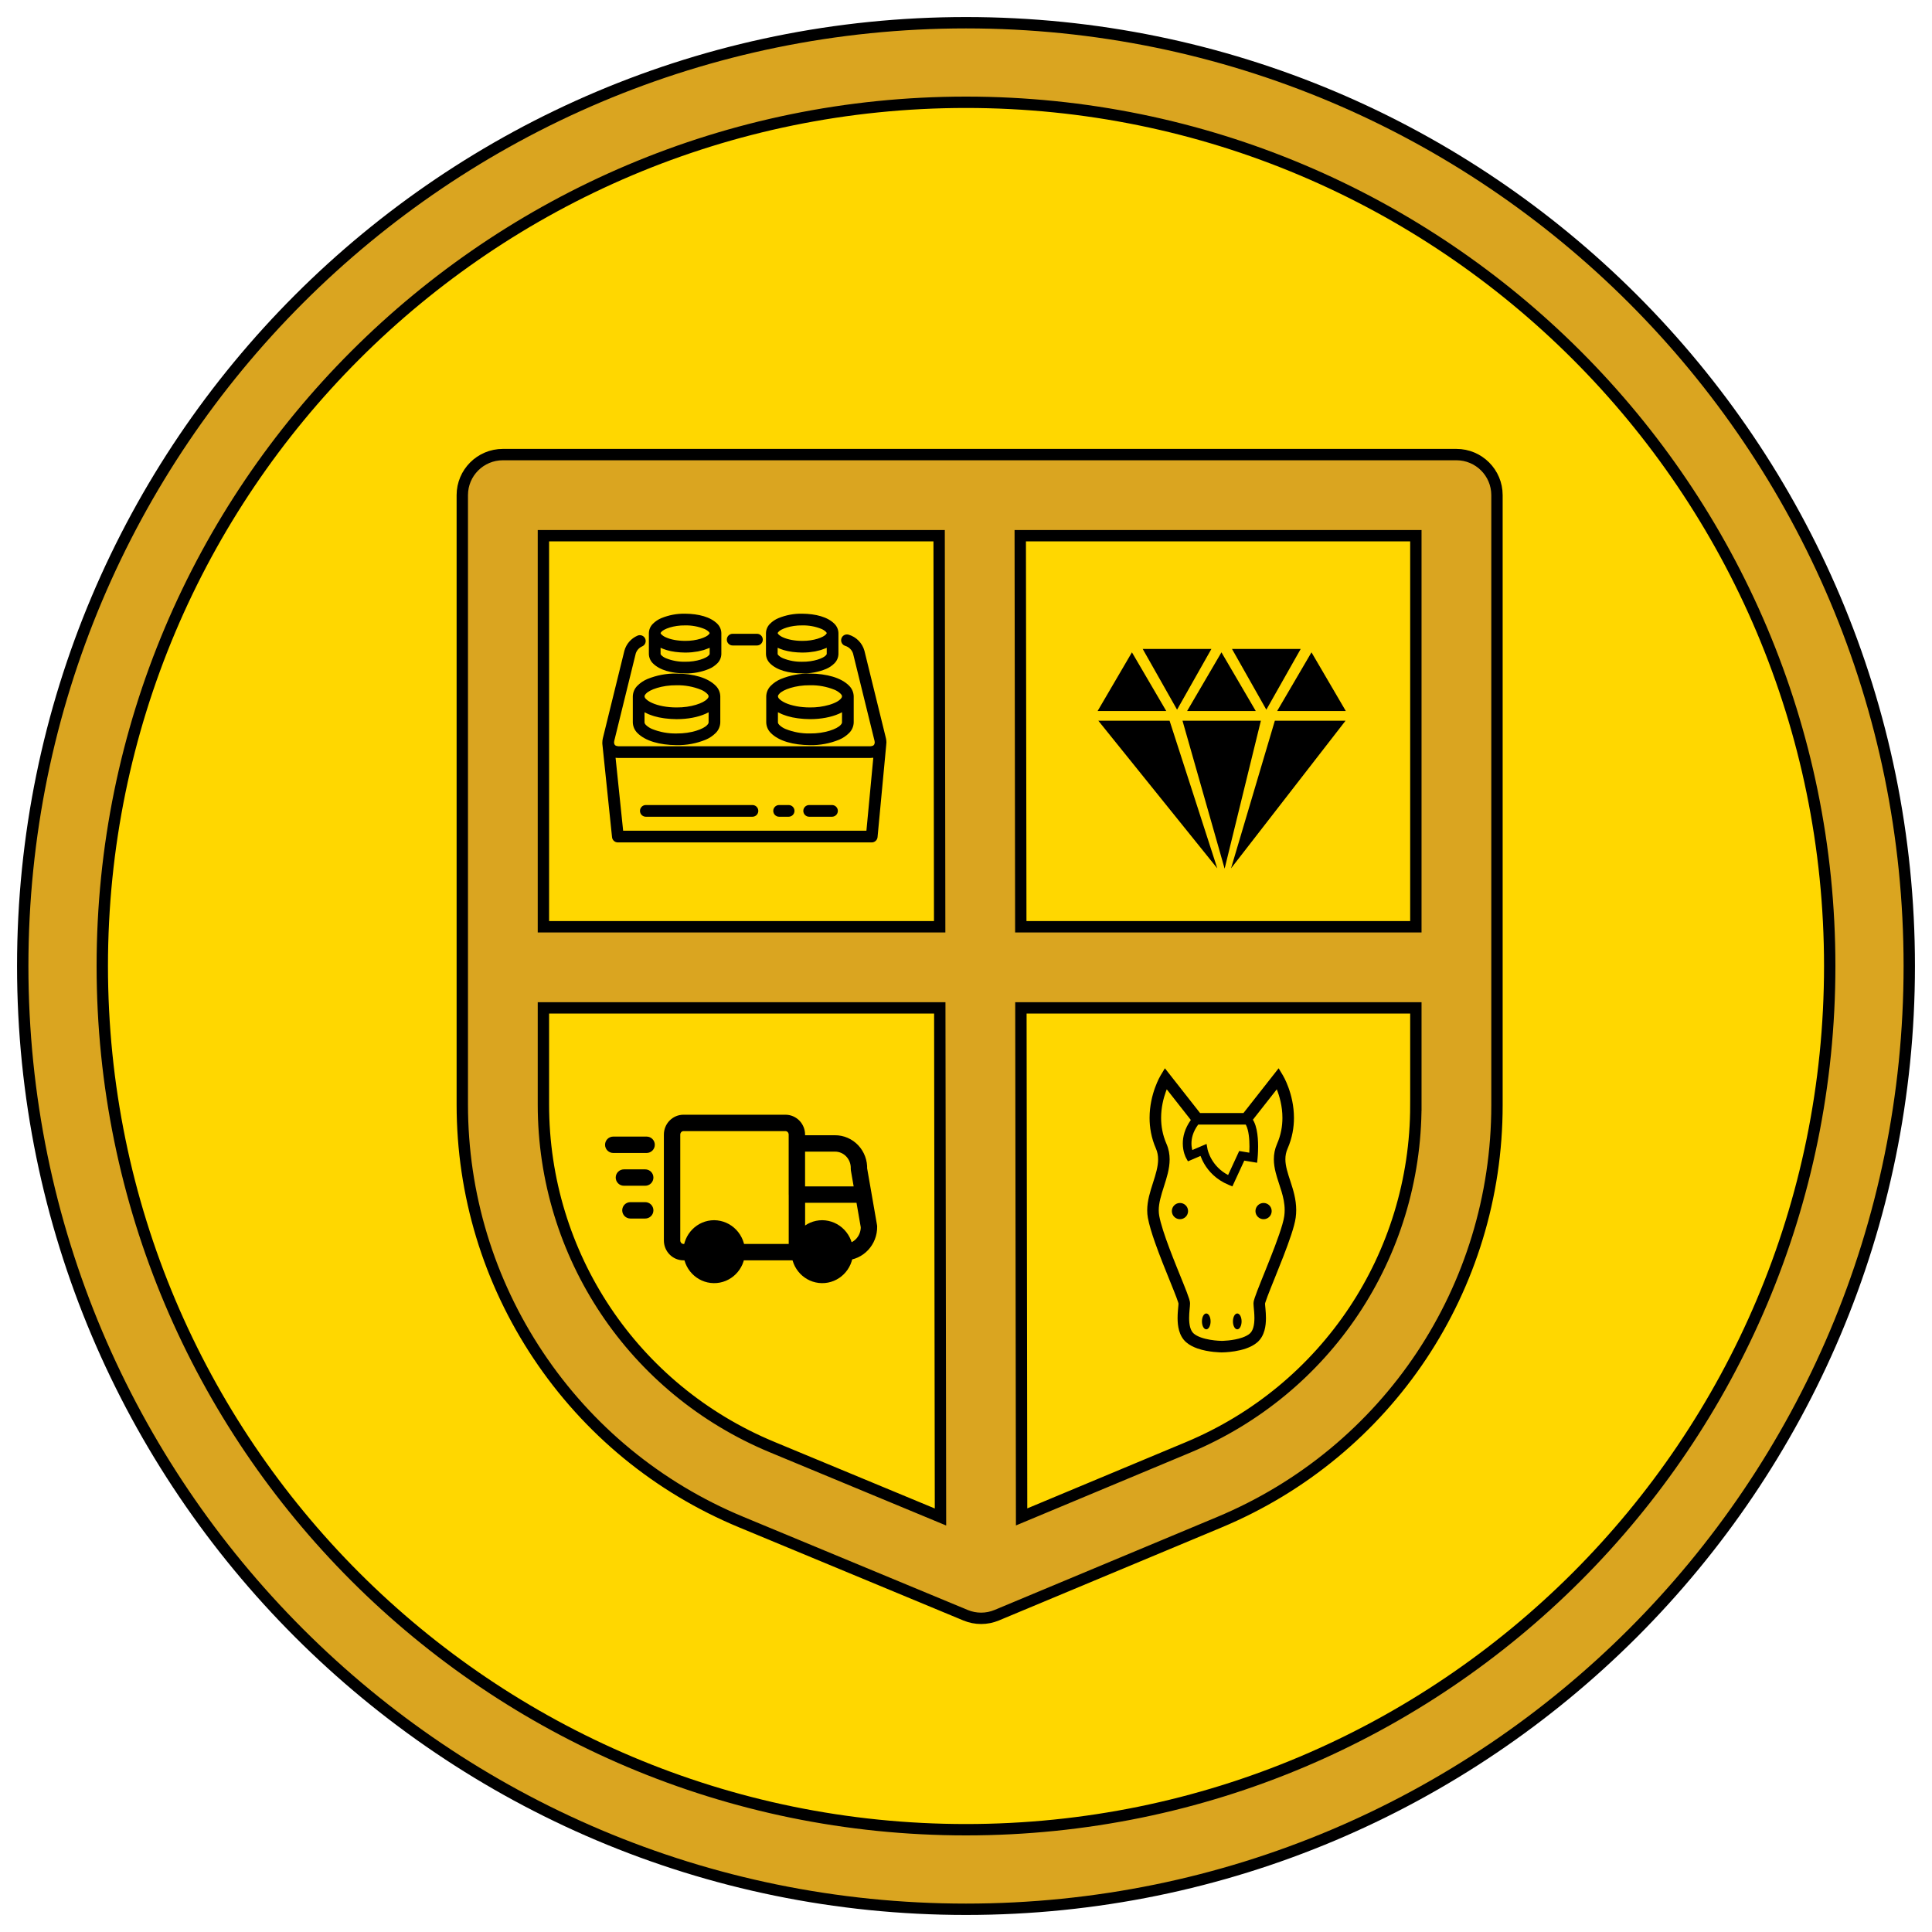
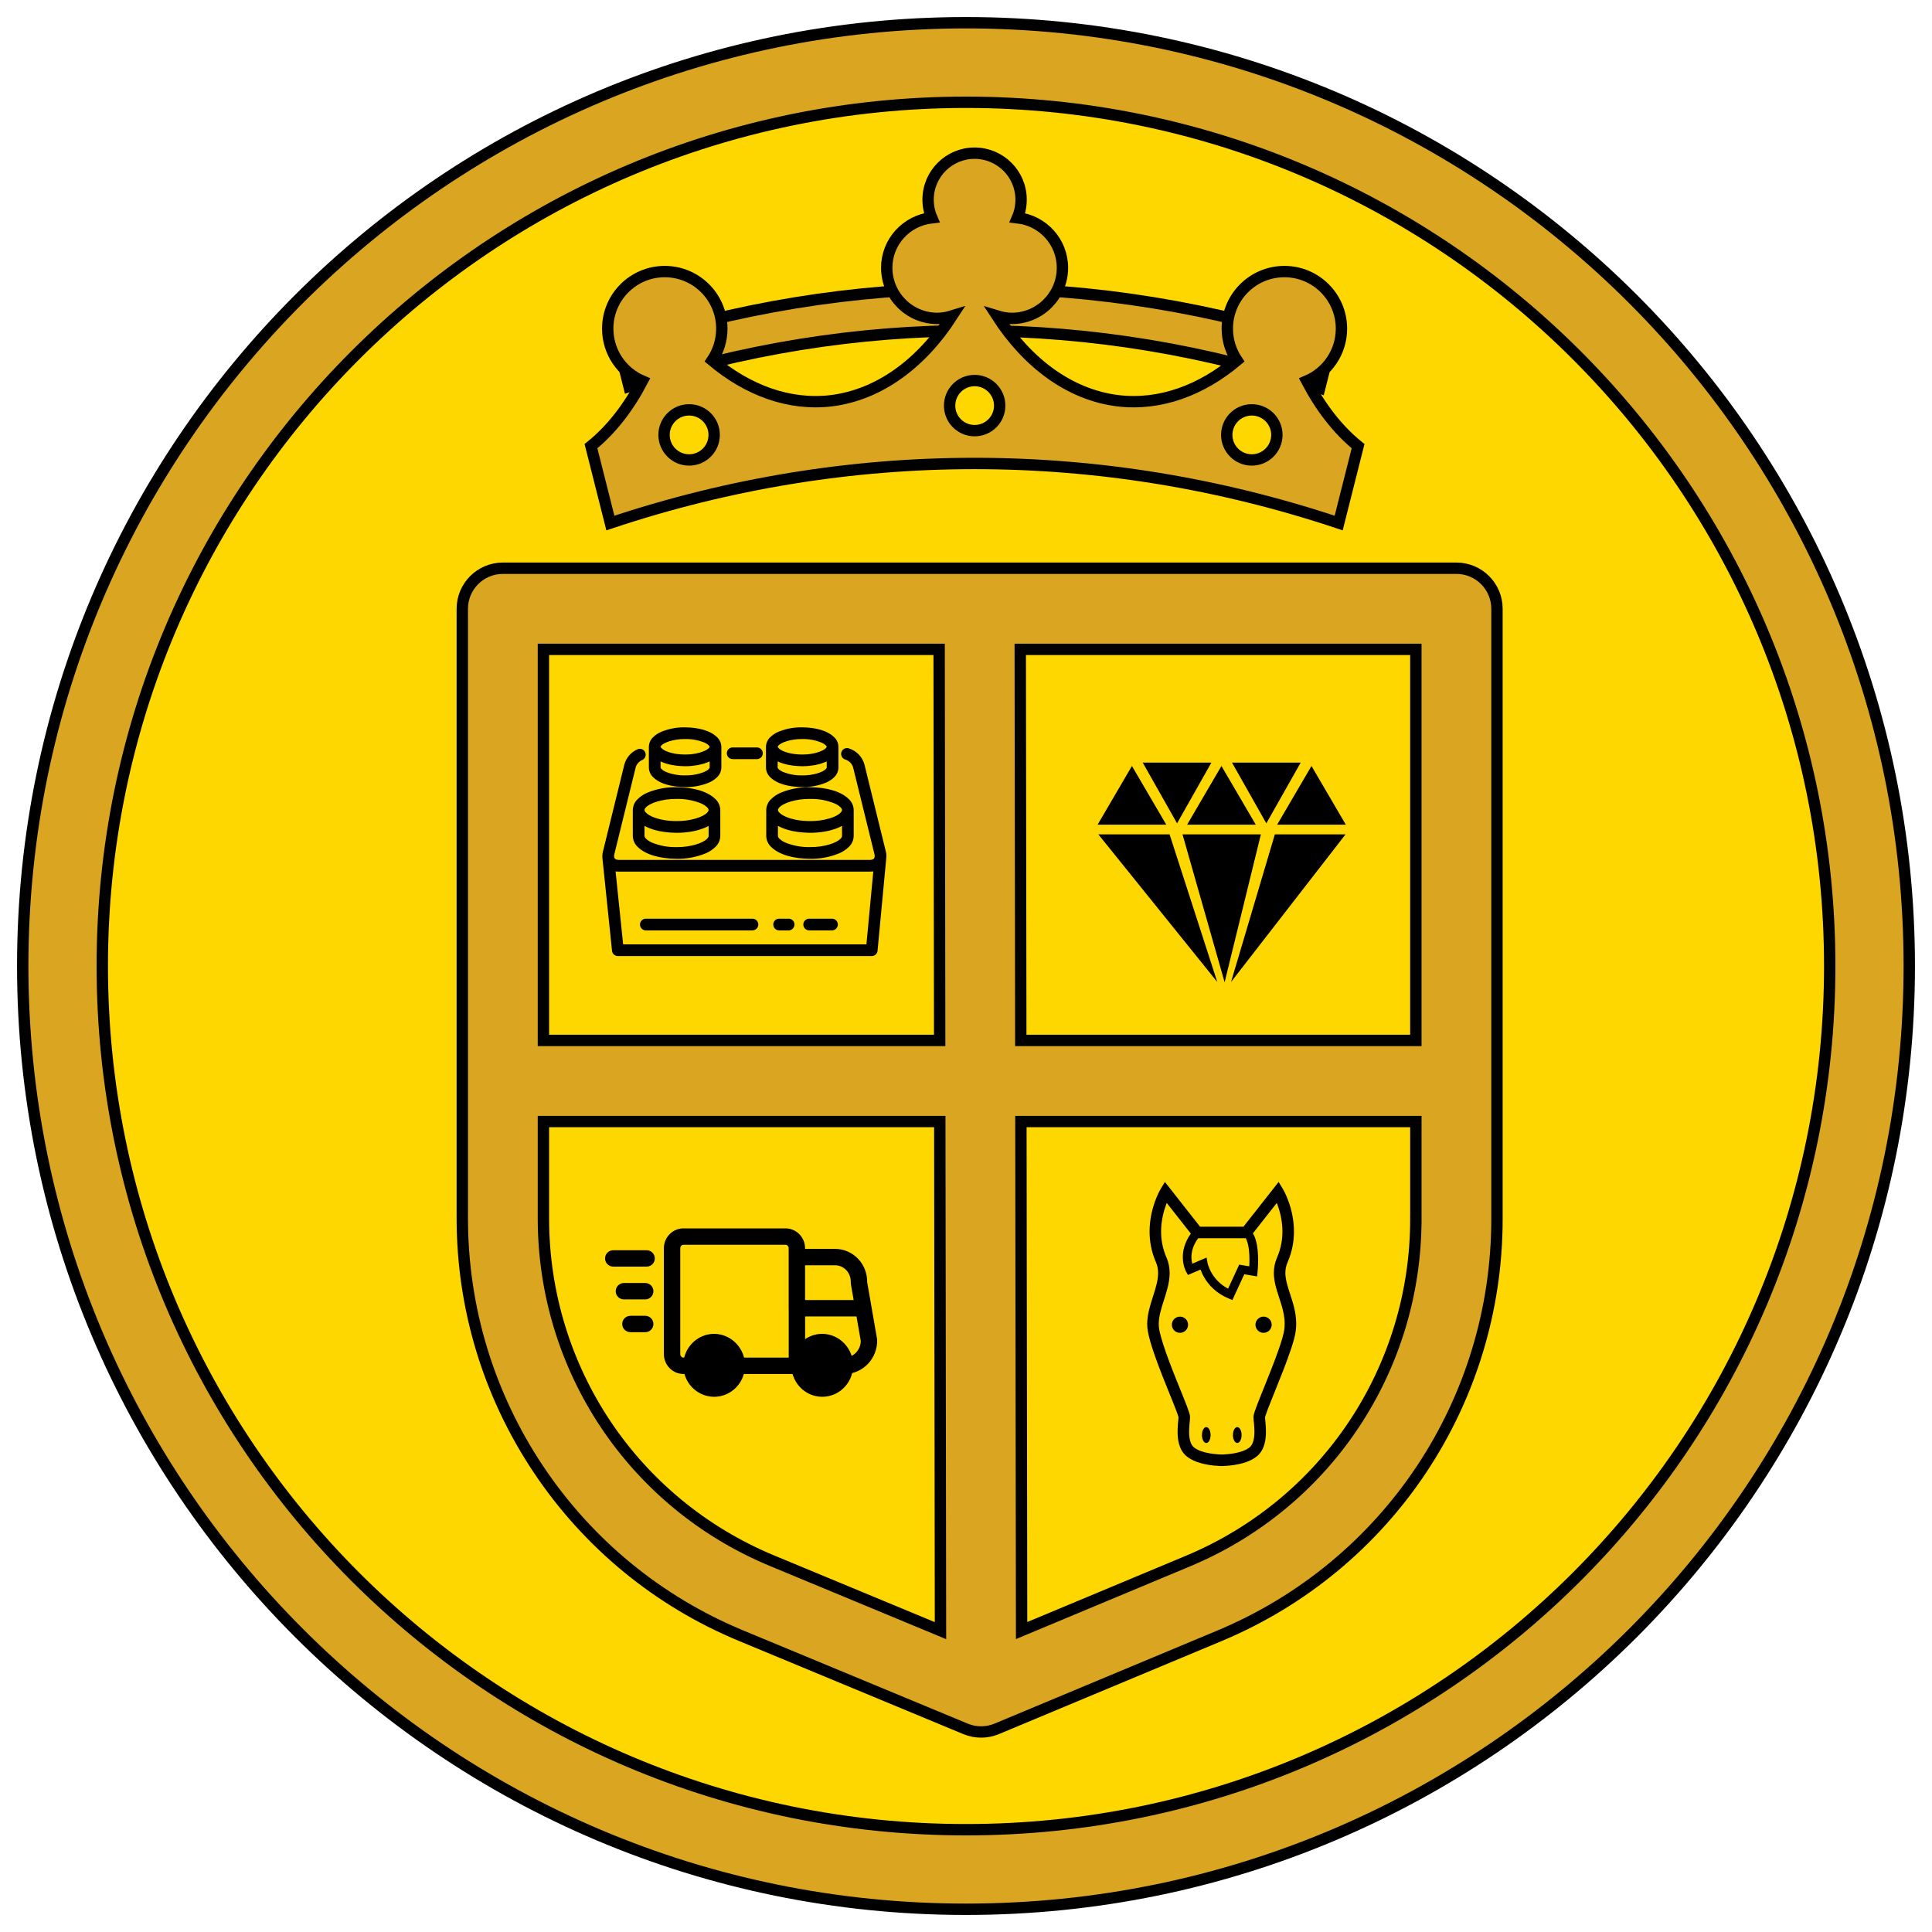
<svg xmlns="http://www.w3.org/2000/svg" width="850" height="850" viewBox="0 0 850 850">
  <circle cx="425" cy="425" r="415" stroke="black" stroke-width="5" fill="#DAA520" />
  <circle cx="425" cy="425" r="380" stroke="black" stroke-width="5" fill="#FFD700" />
-   <g transform="translate(175, 200)">
+   <g transform="translate(175, 250)">
    <g>
      <g>
        <path d="M465.764,0H46.236c-9.855,0-17.845,7.99-17.845,17.845v268.146c0,39.426,11.572,77.598,33.462,110.389    c21.892,32.79,52.71,58.113,89.123,73.228l98.836,41.028c2.19,0.909,4.517,1.363,6.841,1.363c2.339,0,4.678-0.46,6.877-1.379    l97.897-40.893c74.221-31.003,122.18-103.011,122.18-183.448V17.845C483.609,7.99,475.619,0,465.764,0z M64.08,35.689h174.1    l0.236,172.055H64.08V35.689z M164.66,436.646c-61.1-25.364-100.58-84.5-100.58-150.655v-42.558h174.386l0.307,223.98    L164.66,436.646z M273.869,35.689h174.05v172.055H274.106L273.869,35.689z M447.919,286.28    c0,65.997-39.349,125.079-100.246,150.517l-73.21,30.582l-0.307-223.946h173.764V286.28z" stroke="black" stroke-width="5" fill="#DAA520" />
      </g>
    </g>
    <g transform="translate(90,70) scale(1.286591)">
      <path id="Path_28" data-name="Path 28" d="M736.185,530.844h8.3a2,2,0,0,0,0-4h-8.3a2,2,0,0,0,0,4Zm52.4,31.693-7.346-29.879a7.961,7.961,0,0,0-5.392-5.508,2,2,0,0,0-1.155,3.831,4.027,4.027,0,0,1,2.662,2.634l7.348,29.876a2.168,2.168,0,0,1,.066.515,2.242,2.242,0,0,1-.1.51,1.063,1.063,0,0,1-.317.466.446.446,0,0,1-.056.041.744.744,0,0,1-.1.065,2.376,2.376,0,0,1-.9.216h-.012v0h-86.17c-.074-.005-.136-.016-.2-.024a2.687,2.687,0,0,1-.5-.1c-.016-.005-.025-.012-.041-.017a1.38,1.38,0,0,1-.2-.086.867.867,0,0,1-.115-.08.817.817,0,0,1-.067-.049.93.93,0,0,1-.121-.138l-.018-.021a1.172,1.172,0,0,1-.091-.173l-.012-.024a1.374,1.374,0,0,1-.053-.164c-.01-.035-.019-.069-.027-.106-.006-.02-.01-.043-.014-.063-.013-.081-.025-.165-.035-.256a2.23,2.23,0,0,1,.068-.513l7.348-29.878a3.972,3.972,0,0,1,2.221-2.468,2,2,0,0,0-1.627-3.655,7.905,7.905,0,0,0-4.477,5.168L691.8,562.535a6.152,6.152,0,0,0-.184,1.469c0,.009,0,.018,0,.027a1.949,1.949,0,0,0,0,.418l3.316,31.948a2,2,0,0,0,1.989,1.792h86.814a2,2,0,0,0,1.992-1.812l2.967-31.54c0-.037,0-.072,0-.108a5.308,5.308,0,0,0,.068-.723A6.144,6.144,0,0,0,788.586,562.537Zm-6.664,31.653H698.73l-2.589-24.948a5.473,5.473,0,0,0,.97.063h86.2c.027,0,.052-.007.078-.007a5.52,5.52,0,0,0,.886-.061Zm-62-53.788a20.445,20.445,0,0,0,8.164-1.535,8.934,8.934,0,0,0,2.863-1.927,4.643,4.643,0,0,0,1.363-3.182v-2.5l0-4.6c0-.013,0-.025,0-.039a4.635,4.635,0,0,0-1.363-3.182c-2.347-2.356-6.351-3.409-11.027-3.465a20.486,20.486,0,0,0-8.166,1.537,8.916,8.916,0,0,0-2.861,1.928,4.629,4.629,0,0,0-1.366,3.182c0,.014,0,.026,0,.039l0,4.859v2.238a4.652,4.652,0,0,0,1.364,3.182C711.238,539.295,715.242,540.348,719.92,540.4Zm-8.393-13.78c0-.016-.011-.126.272-.432.806-.983,4.189-2.27,8.121-2.213a16.63,16.63,0,0,1,6.531,1.185,5.009,5.009,0,0,1,1.59,1.028c.283.306.268.416.271.432v0h-.005c0,.014.005.136-.284.446-.83.982-4.193,2.252-8.1,2.2-.326,0-.651-.007-.969-.021-.062,0-.123-.01-.183-.013-.256-.013-.51-.029-.756-.051-.061-.006-.118-.015-.176-.021-.246-.024-.49-.051-.727-.084-.076-.011-.148-.024-.224-.036-.213-.033-.426-.065-.631-.1-.1-.019-.186-.041-.281-.061-.176-.036-.354-.071-.524-.112-.146-.036-.285-.076-.426-.116-.1-.028-.214-.054-.316-.085-.213-.063-.412-.13-.6-.2-.024-.009-.051-.016-.075-.024-.215-.079-.42-.162-.611-.248a5.15,5.15,0,0,1-1.6-1.023c-.291-.31-.283-.432-.285-.446h0Zm0,5.007c.141.067.291.126.436.188.111.049.221.1.334.146.367.147.746.281,1.14.4.112.035.231.065.346.1.319.091.645.173.979.248.132.029.261.06.4.086.438.089.883.167,1.344.229.08.011.162.019.244.029q.609.077,1.242.125l.406.029c.5.031,1.008.055,1.526.061.777,0,1.535-.037,2.269-.1.342-.031.661-.092.991-.137.38-.05.775-.089,1.14-.158s.674-.162,1.008-.244.656-.142.961-.233c.281-.085.529-.2.8-.292.322-.117.66-.22.961-.353l.031-.015.006,0,.019-.009.207-.1v2.131c0,.014.012.125-.269.433-.809.981-4.189,2.27-8.121,2.212a16.61,16.61,0,0,1-6.531-1.186,5.069,5.069,0,0,1-1.59-1.026c-.283-.31-.268-.419-.272-.433Zm48.434,8.773a20.452,20.452,0,0,0,8.164-1.535,8.934,8.934,0,0,0,2.863-1.927,4.648,4.648,0,0,0,1.364-3.182v-2.5l0-4.6h0c0-.013,0-.025,0-.039a4.631,4.631,0,0,0-1.364-3.182c-2.345-2.356-6.349-3.409-11.027-3.465a20.48,20.48,0,0,0-8.164,1.537,8.906,8.906,0,0,0-2.861,1.928,4.62,4.62,0,0,0-1.366,3.182c0,.014,0,.026,0,.039l0,4.859v2.238a4.635,4.635,0,0,0,1.364,3.182C751.277,539.295,755.283,540.348,759.961,540.4Zm-8.393-13.78c0-.016-.013-.126.27-.432.808-.983,4.189-2.27,8.121-2.213a16.623,16.623,0,0,1,6.531,1.185,5,5,0,0,1,1.592,1.028c.283.306.268.416.27.432v0h-.006c0,.014.006.136-.284.446-.826.978-4.168,2.243-8.058,2.2h-.043c-.092,0-.18-.005-.27-.006-.234,0-.468-.005-.7-.015-.137-.007-.269-.018-.4-.027-.18-.012-.36-.021-.535-.037-.119-.011-.231-.028-.348-.04-.186-.021-.373-.039-.553-.065-.107-.014-.207-.034-.31-.05-.184-.029-.371-.056-.547-.089-.106-.02-.2-.044-.3-.066-.168-.035-.34-.068-.5-.107-.138-.034-.267-.072-.4-.108-.113-.031-.233-.06-.342-.093-.2-.059-.387-.124-.57-.189-.035-.012-.074-.023-.11-.036-.214-.079-.42-.161-.611-.247a5.175,5.175,0,0,1-1.6-1.023c-.287-.31-.281-.432-.281-.446h-.006Zm0,5.006c.135.064.28.121.418.182.119.052.237.107.36.156.363.145.736.278,1.125.4.121.037.244.069.367.1q.468.132.957.242c.135.03.269.062.408.089.436.088.879.166,1.336.228.084.011.172.019.256.03q.6.075,1.228.124l.414.029c.5.031,1,.054,1.516.061h.008c.777,0,1.535-.038,2.269-.1.256-.023.495-.071.745-.1.468-.058.941-.109,1.388-.193.307-.057.586-.143.881-.213.365-.087.742-.161,1.086-.265.266-.08.5-.186.754-.277.338-.12.689-.228,1-.367l.033-.015,0,0,.014-.006.215-.1v2.131c0,.014.011.123-.272.433-.807.981-4.189,2.27-8.119,2.212a16.613,16.613,0,0,1-6.533-1.186,5.094,5.094,0,0,1-1.59-1.026c-.281-.31-.266-.419-.27-.433Zm-49.531,16.614c0,.018,0,.034,0,.052l0,4v4.84a5.275,5.275,0,0,0,1.564,3.629c2.737,2.765,7.653,4.107,13.393,4.165a25.108,25.108,0,0,0,9.977-1.871,10.7,10.7,0,0,0,3.414-2.294,5.3,5.3,0,0,0,1.566-3.629v-4.149l0-4.694c0-.018,0-.034,0-.052a5.3,5.3,0,0,0-1.566-3.629c-2.737-2.767-7.653-4.108-13.391-4.165a25.12,25.12,0,0,0-9.98,1.87,10.689,10.689,0,0,0-3.414,2.295A5.3,5.3,0,0,0,702.037,548.242Zm25.914,8.9c0,.174-.058.433-.471.88-1.2,1.393-5.49,2.969-10.484,2.914a21.258,21.258,0,0,1-8.348-1.523,6.861,6.861,0,0,1-2.14-1.391c-.41-.447-.467-.706-.469-.88v-3.46c.063.034.135.061.2.1q.531.282,1.108.528c.17.072.347.139.521.207q.477.183.979.345c.179.057.355.116.541.17.472.136.959.261,1.463.371.082.017.166.035.25.051.507.1,1.029.192,1.562.268.186.027.375.049.565.072q.647.08,1.316.132c.185.016.369.031.557.043.621.039,1.252.067,1.9.073h0c.072,0,.143,0,.215-.005.4,0,.8-.009,1.2-.027.2-.009.4-.027.6-.041.26-.017.521-.029.775-.052.219-.02.432-.05.647-.074s.459-.047.683-.078.442-.071.662-.108.418-.063.621-.1c.225-.042.442-.094.661-.142.189-.041.382-.078.568-.122.23-.056.451-.121.676-.183.164-.045.334-.086.494-.135.232-.07.453-.149.678-.226.142-.049.291-.092.431-.144.242-.089.471-.187.7-.283.106-.044.219-.084.323-.13l.011-.005.036-.015c.337-.152.664-.312.978-.482ZM706.51,547.36c1.2-1.391,5.49-2.967,10.486-2.913a21.209,21.209,0,0,1,8.346,1.524,6.806,6.806,0,0,1,2.138,1.389c.413.447.469.708.471.882v.012h0a1.02,1.02,0,0,1-.236.584l-.008.009a3.142,3.142,0,0,1-.246.294c-1.225,1.391-5.5,2.947-10.463,2.892-.416,0-.828-.009-1.232-.026l-.153-.011c-.351-.017-.7-.04-1.041-.071-.074-.007-.142-.018-.215-.025-.316-.032-.628-.065-.933-.108-.07-.01-.135-.022-.2-.033-.3-.045-.6-.091-.891-.146-.066-.012-.127-.028-.193-.041-.283-.056-.567-.115-.836-.18-.076-.019-.147-.04-.221-.06-.252-.063-.5-.129-.74-.2-.088-.026-.166-.057-.254-.084-.211-.067-.426-.135-.623-.208-.121-.045-.231-.093-.346-.14-.15-.06-.306-.119-.447-.181s-.238-.117-.358-.174-.236-.112-.341-.168c-.149-.081-.28-.163-.412-.245-.057-.035-.123-.071-.178-.106a4.888,4.888,0,0,1-.848-.685,1.384,1.384,0,0,1-.49-.887h0l0-.012C706.041,548.068,706.1,547.809,706.51,547.36Zm69.5-2.747c-2.737-2.767-7.654-4.108-13.393-4.165a25.1,25.1,0,0,0-9.976,1.87,10.644,10.644,0,0,0-3.414,2.295,5.3,5.3,0,0,0-1.565,3.629c0,.03,0,.057,0,.086l0,3.346v5.463a5.274,5.274,0,0,0,1.567,3.629c2.734,2.765,7.652,4.107,13.388,4.165a25.114,25.114,0,0,0,9.981-1.871,10.7,10.7,0,0,0,3.412-2.294,5.284,5.284,0,0,0,1.564-3.629v-6.393l0-2.45c0-.018,0-.034,0-.052A5.292,5.292,0,0,0,776.006,544.613Zm-2.436,12.524c0,.174-.058.433-.468.88-1.2,1.393-5.493,2.969-10.489,2.914a21.237,21.237,0,0,1-8.344-1.523,6.79,6.79,0,0,1-2.14-1.391c-.412-.447-.469-.706-.471-.88v-3.46c.037.02.08.036.117.056.383.207.789.4,1.209.578.155.064.313.124.469.185.34.131.688.254,1.047.369.16.051.32.1.484.152.508.147,1.028.283,1.569.4l.078.016c.537.112,1.094.2,1.66.284.178.025.359.046.539.068q.658.081,1.336.135c.184.015.365.03.551.042.621.039,1.252.067,1.9.073q.716,0,1.412-.032c.149-.007.293-.02.44-.029.314-.02.629-.036.937-.064.164-.015.323-.038.485-.055.283-.031.568-.059.845-.1.178-.025.35-.058.528-.086.252-.04.508-.077.756-.123.181-.034.355-.077.533-.114.232-.05.469-.1.7-.151.182-.045.357-.1.535-.145.213-.058.43-.112.637-.174.174-.052.338-.112.506-.168.2-.067.408-.131.6-.2.162-.06.315-.127.471-.19.184-.073.373-.143.551-.221l.019-.01.024-.01q.507-.228.978-.481Zm0-8.883h0a.814.814,0,0,1-.088.341l0,0a1.659,1.659,0,0,1-.144.239c-.008.011-.022.024-.029.035a2.71,2.71,0,0,1-.225.27,4.4,4.4,0,0,1-.992.787l-.041.022c-.129.078-.268.156-.414.234l-.119.058c-.127.065-.256.13-.395.194l-.156.066c-.135.06-.27.119-.414.176l-.176.066c-.146.056-.291.112-.447.166-.051.018-.106.034-.157.052-.167.056-.337.112-.513.166-.035.011-.072.02-.108.03a22.56,22.56,0,0,1-6.535.875c-.416,0-.826-.009-1.232-.026l-.11-.008c-.367-.018-.73-.042-1.086-.074l-.039-.005a21.815,21.815,0,0,1-4.2-.79l-.008,0c-.3-.091-.591-.187-.869-.289-.06-.023-.113-.048-.174-.071-.213-.081-.421-.163-.617-.251-.1-.046-.193-.095-.291-.142-.137-.065-.277-.13-.4-.2-.164-.09-.313-.181-.457-.272-.041-.026-.09-.051-.129-.077a4.846,4.846,0,0,1-.85-.687,1.381,1.381,0,0,1-.492-.887h0l0-.012c0-.174.059-.433.473-.882,1.2-1.391,5.488-2.967,10.482-2.913a21.213,21.213,0,0,1,8.348,1.524,6.824,6.824,0,0,1,2.139,1.389c.412.447.468.708.47.882Zm-30.623,37.151H706.49a2,2,0,1,0,0,4h36.457a2,2,0,0,0,0-4Zm27.2,0h-7.81a2,2,0,1,0,0,4h7.81a2,2,0,0,0,0-4Zm-14.83,0h-3.256a2,2,0,0,0,0,4h3.256a2,2,0,0,0,0-4Z" transform="translate(-691.613 -519.975)" fill="black" />
    </g>
    <g transform="translate(300,70) scale(3.90625)">
      <path d="M2.103 12.052l13.398 16.629-5.373-16.629h-8.025zM11.584 12.052l4.745 16.663 4.083-16.663h-8.828zM17.051 28.681l12.898-16.629h-7.963l-4.935 16.629zM29.979 10.964l-3.867-6.612-3.869 6.612h7.736zM24.896 3.973h-7.736l3.867 6.839 3.869-6.839zM19.838 10.964l-3.867-6.612-3.868 6.612h7.735zM14.839 3.973h-7.735l3.868 6.839 3.867-6.839zM5.889 4.352l-3.867 6.612h7.735l-3.868-6.612z" />
    </g>
    <g transform="translate(90,270) scale(4.807692)">
      <path fill-rule="evenodd" clip-rule="evenodd" d="M12.31 16.826C12.286 17.996 11.346 18.928 10.205 18.912C9.064 18.896 8.149 17.938 8.157 16.768C8.165 15.597 9.092 14.652 10.233 14.652C10.79 14.658 11.321 14.89 11.711 15.298C12.1 15.706 12.316 16.255 12.31 16.826V16.826Z" stroke="#000000" stroke-width="1.5" stroke-linecap="round" stroke-linejoin="round" />
      <path fill-rule="evenodd" clip-rule="evenodd" d="M22.201 16.826C22.178 17.996 21.238 18.928 20.097 18.912C18.955 18.896 18.041 17.938 18.048 16.768C18.056 15.597 18.983 14.652 20.125 14.652C20.681 14.658 21.213 14.89 21.602 15.298C21.991 15.706 22.207 16.255 22.201 16.826V16.826Z" stroke="#000000" stroke-width="1.5" stroke-linecap="round" stroke-linejoin="round" />
      <path d="M17.803 17.576C18.217 17.576 18.553 17.24 18.553 16.826C18.553 16.412 18.217 16.076 17.803 16.076V17.576ZM12.31 16.076C11.896 16.076 11.56 16.412 11.56 16.826C11.56 17.24 11.896 17.576 12.31 17.576V16.076ZM17.057 16.826C17.057 17.24 17.393 17.576 17.807 17.576C18.221 17.576 18.557 17.24 18.557 16.826H17.057ZM18.557 11.559C18.557 11.145 18.221 10.809 17.807 10.809C17.393 10.809 17.057 11.145 17.057 11.559H18.557ZM17.807 16.076C17.393 16.076 17.057 16.412 17.057 16.826C17.057 17.24 17.393 17.576 17.807 17.576V16.076ZM18.052 17.576C18.466 17.576 18.802 17.24 18.802 16.826C18.802 16.412 18.466 16.076 18.052 16.076V17.576ZM22.189 16.076C21.775 16.085 21.447 16.428 21.456 16.842C21.464 17.256 21.807 17.585 22.221 17.576L22.189 16.076ZM24.4 14.485L25.15 14.472C25.149 14.433 25.145 14.395 25.139 14.357L24.4 14.485ZM24.63 11.431C24.559 11.022 24.171 10.749 23.762 10.82C23.354 10.891 23.081 11.279 23.152 11.688L24.63 11.431ZM17.803 6.127C17.389 6.127 17.053 6.463 17.053 6.877C17.053 7.291 17.389 7.627 17.803 7.627V6.127ZM21.285 6.877L21.285 7.627L21.29 7.627L21.285 6.877ZM22.874 7.564L22.327 8.077L22.327 8.077L22.874 7.564ZM23.483 9.218L22.734 9.186C22.732 9.24 22.735 9.294 22.745 9.347L23.483 9.218ZM23.152 11.688C23.223 12.096 23.612 12.369 24.02 12.298C24.428 12.227 24.701 11.838 24.63 11.43L23.152 11.688ZM18.553 6.877C18.553 6.463 18.217 6.127 17.803 6.127C17.389 6.127 17.053 6.463 17.053 6.877H18.553ZM17.053 11.559C17.053 11.973 17.389 12.309 17.803 12.309C18.217 12.309 18.553 11.973 18.553 11.559H17.053ZM17.053 6.877C17.053 7.291 17.389 7.627 17.803 7.627C18.217 7.627 18.553 7.291 18.553 6.877H17.053ZM17.803 6.077L17.053 6.072V6.077H17.803ZM16.766 5L16.77 4.25H16.766V5ZM7.42 5L7.42 4.25L7.417 4.25L7.42 5ZM6.684 5.317L6.145 4.796L6.145 4.796L6.684 5.317ZM6.382 6.075L7.132 6.075L7.132 6.072L6.382 6.075ZM6.382 15.75L7.132 15.753V15.75H6.382ZM6.684 16.508L6.145 17.029L6.145 17.029L6.684 16.508ZM7.42 16.825L7.417 17.575H7.42V16.825ZM8.153 17.575C8.567 17.575 8.903 17.239 8.903 16.825C8.903 16.411 8.567 16.075 8.153 16.075V17.575ZM17.805 10.808C17.391 10.808 17.055 11.144 17.055 11.558C17.055 11.972 17.391 12.308 17.805 12.308V10.808ZM23.893 12.308C24.307 12.308 24.643 11.972 24.643 11.558C24.643 11.144 24.307 10.808 23.893 10.808V12.308ZM1 6.25C0.586 6.25 0.25 6.586 0.25 7C0.25 7.414 0.586 7.75 1 7.75V6.25ZM4.052 7.75C4.466 7.75 4.802 7.414 4.802 7C4.802 6.586 4.466 6.25 4.052 6.25V7.75ZM1.975 9.25C1.561 9.25 1.225 9.586 1.225 10C1.225 10.414 1.561 10.75 1.975 10.75V9.25ZM3.925 10.75C4.339 10.75 4.675 10.414 4.675 10C4.675 9.586 4.339 9.25 3.925 9.25V10.75ZM2.57 12.25C2.156 12.25 1.82 12.586 1.82 13C1.82 13.414 2.156 13.75 2.57 13.75V12.25ZM3.925 13.75C4.339 13.75 4.675 13.414 4.675 13C4.675 12.586 4.339 12.25 3.925 12.25V13.75ZM17.803 16.076H12.31V17.576H17.803V16.076ZM18.557 16.826V11.559H17.057V16.826H18.557ZM17.807 17.576H18.052V16.076H17.807V17.576ZM22.221 17.576C23.888 17.54 25.179 16.134 25.15 14.472L23.65 14.498C23.666 15.37 22.994 16.059 22.189 16.076L22.221 17.576ZM25.139 14.357L24.63 11.431L23.152 11.688L23.661 14.614L25.139 14.357ZM17.803 7.627H21.285V6.127H17.803V7.627ZM21.29 7.627C21.677 7.624 22.052 7.785 22.327 8.077L23.42 7.05C22.864 6.458 22.091 6.122 21.28 6.127L21.29 7.627ZM22.327 8.077C22.602 8.371 22.752 8.771 22.734 9.186L24.233 9.25C24.267 8.437 23.976 7.642 23.42 7.05L22.327 8.077ZM22.745 9.347L23.152 11.688L24.63 11.43L24.222 9.089L22.745 9.347ZM17.053 6.877V11.559H18.553V6.877H17.053ZM18.553 6.877V6.077H17.053V6.877H18.553ZM18.553 6.082C18.556 5.605 18.375 5.143 18.042 4.798L16.962 5.838C17.019 5.897 17.054 5.981 17.053 6.072L18.553 6.082ZM18.042 4.798C17.709 4.452 17.252 4.253 16.77 4.25L16.762 5.75C16.833 5.75 16.906 5.78 16.962 5.838L18.042 4.798ZM16.766 4.25H7.42V5.75H16.766V4.25ZM7.417 4.25C6.935 4.252 6.478 4.451 6.145 4.796L7.224 5.838C7.28 5.78 7.352 5.75 7.424 5.75L7.417 4.25ZM6.145 4.796C5.812 5.14 5.63 5.602 5.632 6.078L7.132 6.072C7.132 5.981 7.167 5.897 7.224 5.838L6.145 4.796ZM5.632 6.075V15.75H7.132V6.075H5.632ZM5.632 15.747C5.63 16.223 5.812 16.685 6.145 17.029L7.224 15.987C7.167 15.928 7.132 15.844 7.132 15.753L5.632 15.747ZM6.145 17.029C6.478 17.374 6.935 17.573 7.417 17.575L7.424 16.075C7.352 16.075 7.28 16.045 7.224 15.987L6.145 17.029ZM7.42 17.575H8.153V16.075H7.42V17.575ZM17.805 12.308H23.893V10.808H17.805V12.308ZM1 7.75H4.052V6.25H1V7.75ZM1.975 10.75H3.925V9.25H1.975V10.75ZM2.57 13.75H3.925V12.25H2.57V13.75Z" fill="#000000" />
    </g>
    <g transform="translate(300,270) scale(0.2441406)">
      <style type="text/css">
	.st0{fill:#000000;}
</style>
      <g>
        <path class="st0" d="M379.987,204.198c-2.456-7.501-4.813-14.566-6.504-21.254c-1.703-6.702-2.74-12.982-2.734-19.03   c0.014-6.464,1.116-12.664,4.028-19.346c8.406-19.214,11.436-38.125,11.43-55.186c-0.007-21.895-4.92-40.806-9.799-54.335   c-4.893-13.528-9.785-21.703-10.05-22.146L358.588,0l-63.354,80.633h-78.25L153.637,0.007l-7.771,12.889   c-0.264,0.449-5.157,8.624-10.049,22.152c-4.886,13.529-9.792,32.426-9.799,54.335c-0.006,17.061,3.024,35.972,11.43,55.179   c2.806,6.438,3.928,12.816,3.935,19.604c0.052,12.863-4.371,27.25-9.323,42.582c-4.873,15.352-10.268,31.647-10.314,49.23   c0,4.483,0.37,9.052,1.222,13.641c2.311,12.433,6.96,27.554,12.631,43.77c8.504,24.285,19.34,50.881,28.029,72.34   c4.338,10.717,8.148,20.152,10.809,27.25c1.327,3.533,2.37,6.491,3.018,8.59c0.323,1.043,0.554,1.876,0.66,2.351l0.026,0.132   c-0.013,0.694-0.079,1.81-0.211,3.275c-0.436,5.183-1.433,13.523-1.44,22.72c0.013,7.171,0.588,14.936,2.753,22.602   c2.153,7.62,6.055,15.358,12.935,21.254c5.956,5.084,12.908,8.432,19.907,10.928c10.518,3.698,21.327,5.401,29.646,6.286   c8.313,0.872,14.117,0.884,14.381,0.884c0.357-0.013,10.538,0,23.427-2.08c6.444-1.056,13.576-2.622,20.594-5.091   c7.005-2.496,13.952-5.844,19.914-10.928c6.874-5.896,10.776-13.634,12.935-21.254c2.166-7.666,2.74-15.438,2.746-22.608   c0-6.141-0.449-11.859-0.872-16.56c-0.211-2.35-0.422-4.444-0.561-6.154c-0.132-1.453-0.198-2.549-0.211-3.249   c0.086-0.382,0.27-1.129,0.561-2.06c0.759-2.522,2.159-6.47,3.981-11.271c6.398-16.89,17.98-44.575,28.458-71.646   c5.242-13.543,10.215-26.966,14.169-38.97c3.956-12.044,6.907-22.502,8.082-31.006c0.634-4.676,0.918-9.238,0.918-13.675   C390.241,236.03,384.866,219.186,379.987,204.198z M213.636,101.426h85.618c0.31,0.515,0.614,1.057,0.918,1.664   c2.12,4.278,3.711,10.591,4.609,17.378c0.924,6.788,1.228,14.05,1.228,20.482c0,4.186-0.125,8.009-0.284,11.146l-18.21-3.038   l-20,43.314c-14.864-7.844-23.83-18.521-29.343-27.791c-3.136-5.289-5.098-10.102-6.253-13.523   c-0.574-1.703-0.951-3.063-1.182-3.954l-0.224-0.978l-0.039-0.198l-1.757-9.613l-25.711,11.02   c-0.819-3.117-1.539-7.138-1.532-11.898C201.52,126.305,203.944,114.638,213.636,101.426z M368.736,266.337   c-0.495,3.704-1.704,9.006-3.48,15.186c-6.193,21.763-19.036,54.255-30.287,82.185c-5.632,13.991-10.875,26.88-14.757,36.982   c-1.941,5.052-3.546,9.396-4.721,12.955c-0.588,1.796-1.076,3.381-1.459,4.886c-0.185,0.766-0.357,1.492-0.489,2.284   c-0.132,0.805-0.258,1.638-0.264,2.832c0.007,1.776,0.133,3.513,0.298,5.448c0.495,5.725,1.366,13.232,1.366,20.944   c0.007,5.982-0.548,11.99-1.961,16.929c-1.42,4.978-3.546,8.65-6.471,11.159c-3.129,2.707-7.877,5.203-13.297,7.091   c-8.122,2.885-17.597,4.47-24.9,5.229c-3.651,0.384-6.774,0.575-8.94,0.674c-1.083,0.04-1.935,0.066-2.496,0.08l-0.621,0.013   h-0.145h-0.046c-0.792,0-10.195-0.125-21.103-1.994c-5.447-0.924-11.257-2.298-16.461-4.173c-5.21-1.875-9.752-4.298-12.796-6.926   c-2.919-2.502-5.045-6.174-6.471-11.152c-1.406-4.932-1.968-10.948-1.954-16.923c0-5.13,0.383-10.214,0.786-14.691   c0.205-2.245,0.416-4.338,0.574-6.26c0.166-1.934,0.298-3.658,0.304-5.448c-0.014-1.287-0.152-2.192-0.304-3.076   c-0.304-1.664-0.733-3.216-1.28-4.998c-2.034-6.55-5.85-16.269-10.703-28.346c-7.257-18.045-16.738-41.01-25.091-63.248   c-8.345-22.185-15.542-43.842-18.157-58.13c-0.601-3.242-0.872-6.524-0.872-9.871c-0.053-13.093,4.371-27.566,9.323-42.886   c4.86-15.338,10.261-31.522,10.314-48.926c0.007-9.138-1.604-18.626-5.685-27.929c-7.124-16.296-9.68-32.209-9.686-46.854   c-0.006-18.758,4.265-35.405,8.564-47.269c0.535-1.486,1.07-2.899,1.598-4.226l43.407,55.252   c-11.066,15.484-14.533,30.478-14.487,42.298c0.026,15.418,5.454,25.341,5.844,26.074l3.42,6.154l22.687-9.719   c1.473,4.04,3.645,9.046,6.92,14.579c7.547,12.796,20.99,28.062,43.552,37.438l6.932,2.892l21.44-46.457l23.097,3.843l0.865-8.241   c0.012-0.172,0.957-9.178,0.957-21.05c-0.007-9.231-0.548-20.152-2.688-30.293c-1.082-5.071-2.562-9.964-4.747-14.434   c-0.594-1.202-1.255-2.384-1.968-3.526l43.05-54.79c4.734,11.945,10.221,30.36,10.168,51.476c0,14.638-2.556,30.544-9.687,46.854   c-4.113,9.362-5.783,18.732-5.764,27.678c0,8.399,1.406,16.408,3.361,24.133c2.951,11.595,7.124,22.615,10.406,33.688   c3.302,11.073,5.738,22.092,5.738,33.714C369.469,258.994,369.244,262.613,368.736,266.337z" />
        <path class="st0" d="M228.176,441.839c-4.305,0-7.798,6.398-7.798,14.288c0,7.896,3.493,14.295,7.798,14.295   c4.305,0,7.798-6.398,7.798-14.295C235.974,448.237,232.481,441.839,228.176,441.839z" />
        <path class="st0" d="M284.049,441.839c-4.305,0-7.798,6.398-7.798,14.288c0,7.896,3.493,14.295,7.798,14.295   c4.305,0,7.791-6.398,7.791-14.295C291.84,448.237,288.354,441.839,284.049,441.839z" />
        <path class="st0" d="M180.781,242.726c-8.075,0-14.618,6.537-14.618,14.612c0,8.082,6.543,14.619,14.618,14.619   c8.076,0,14.612-6.537,14.612-14.619C195.393,249.262,188.856,242.726,180.781,242.726z" />
        <path class="st0" d="M331.443,242.726c-8.075,0-14.612,6.537-14.612,14.612c0,8.082,6.537,14.619,14.612,14.619   c8.076,0,14.619-6.537,14.619-14.619C346.062,249.262,339.519,242.726,331.443,242.726z" />
      </g>
    </g>
  </g>
+   <g transform="translate(260, -20) scale(2.5)">
+     <g>
+       <path d="M4.92,68.964c0.593,2.347,1.192,4.693,1.774,7.04c39.751-13.17,81.899-13.065,121.556,0.264   c0.611-2.437,1.233-4.862,1.851-7.304C89.216,55.329,45.802,55.329,4.92,68.964z" stroke="black" stroke-width="2" fill="#DAA520" />
+       <path d="M125.977,75.06c3.586-1.523,6.097-5.089,6.097-9.229c0-5.539-4.493-10.038-10.035-10.038   c-5.559,0-10.052,4.499-10.052,10.038c0,2.073,0.633,3.992,1.703,5.596c-6.259,5.263-13.536,7.983-20.956,7.098   c-8.485-1.044-15.899-6.618-21.278-14.924c0.833,0.256,1.698,0.433,2.604,0.433c4.921,0,8.912-3.989,8.912-8.909   c0-4.58-3.47-8.306-7.92-8.807c0.422-0.979,0.643-2.052,0.643-3.183c0-4.52-3.67-8.18-8.184-8.18c-4.515,0-8.182,3.66-8.182,8.18   c0,1.131,0.221,2.204,0.643,3.183c-4.45,0.501-7.92,4.227-7.92,8.807c0,4.92,3.989,8.909,8.91,8.909   c0.907,0,1.771-0.177,2.592-0.433c-5.368,8.312-12.793,13.874-21.265,14.924c-7.42,0.886-14.7-1.846-20.964-7.098   c1.075-1.604,1.703-3.522,1.703-5.596c0-5.539-4.493-10.038-10.046-10.038c-5.54,0-10.033,4.499-10.033,10.038   c0,4.14,2.51,7.705,6.096,9.229C6.637,79.653,3.623,83.603,0,86.514c1.144,4.504,2.283,9.018,3.417,13.531   c41.86-13.975,86.305-13.975,128.166,0c1.128-4.514,2.272-9.027,3.417-13.531C131.398,83.603,128.387,79.653,125.977,75.06z    M17.273,88.945c-2.434,0-4.411-1.973-4.411-4.409s1.978-4.408,4.411-4.408c2.436,0,4.409,1.972,4.409,4.408   S19.709,88.945,17.273,88.945z M67.521,83.787c-2.436,0-4.405-1.972-4.405-4.397c0-2.437,1.969-4.419,4.405-4.419   c2.437,0,4.409,1.982,4.409,4.419C71.93,81.81,69.957,83.787,67.521,83.787z M116.295,88.945c-2.431,0-4.408-1.973-4.408-4.409   s1.978-4.408,4.408-4.408s4.414,1.972,4.414,4.408S118.726,88.945,116.295,88.945z" stroke="black" stroke-width="2" fill="#DAA520" />
+     </g>
+   </g>
</svg>
